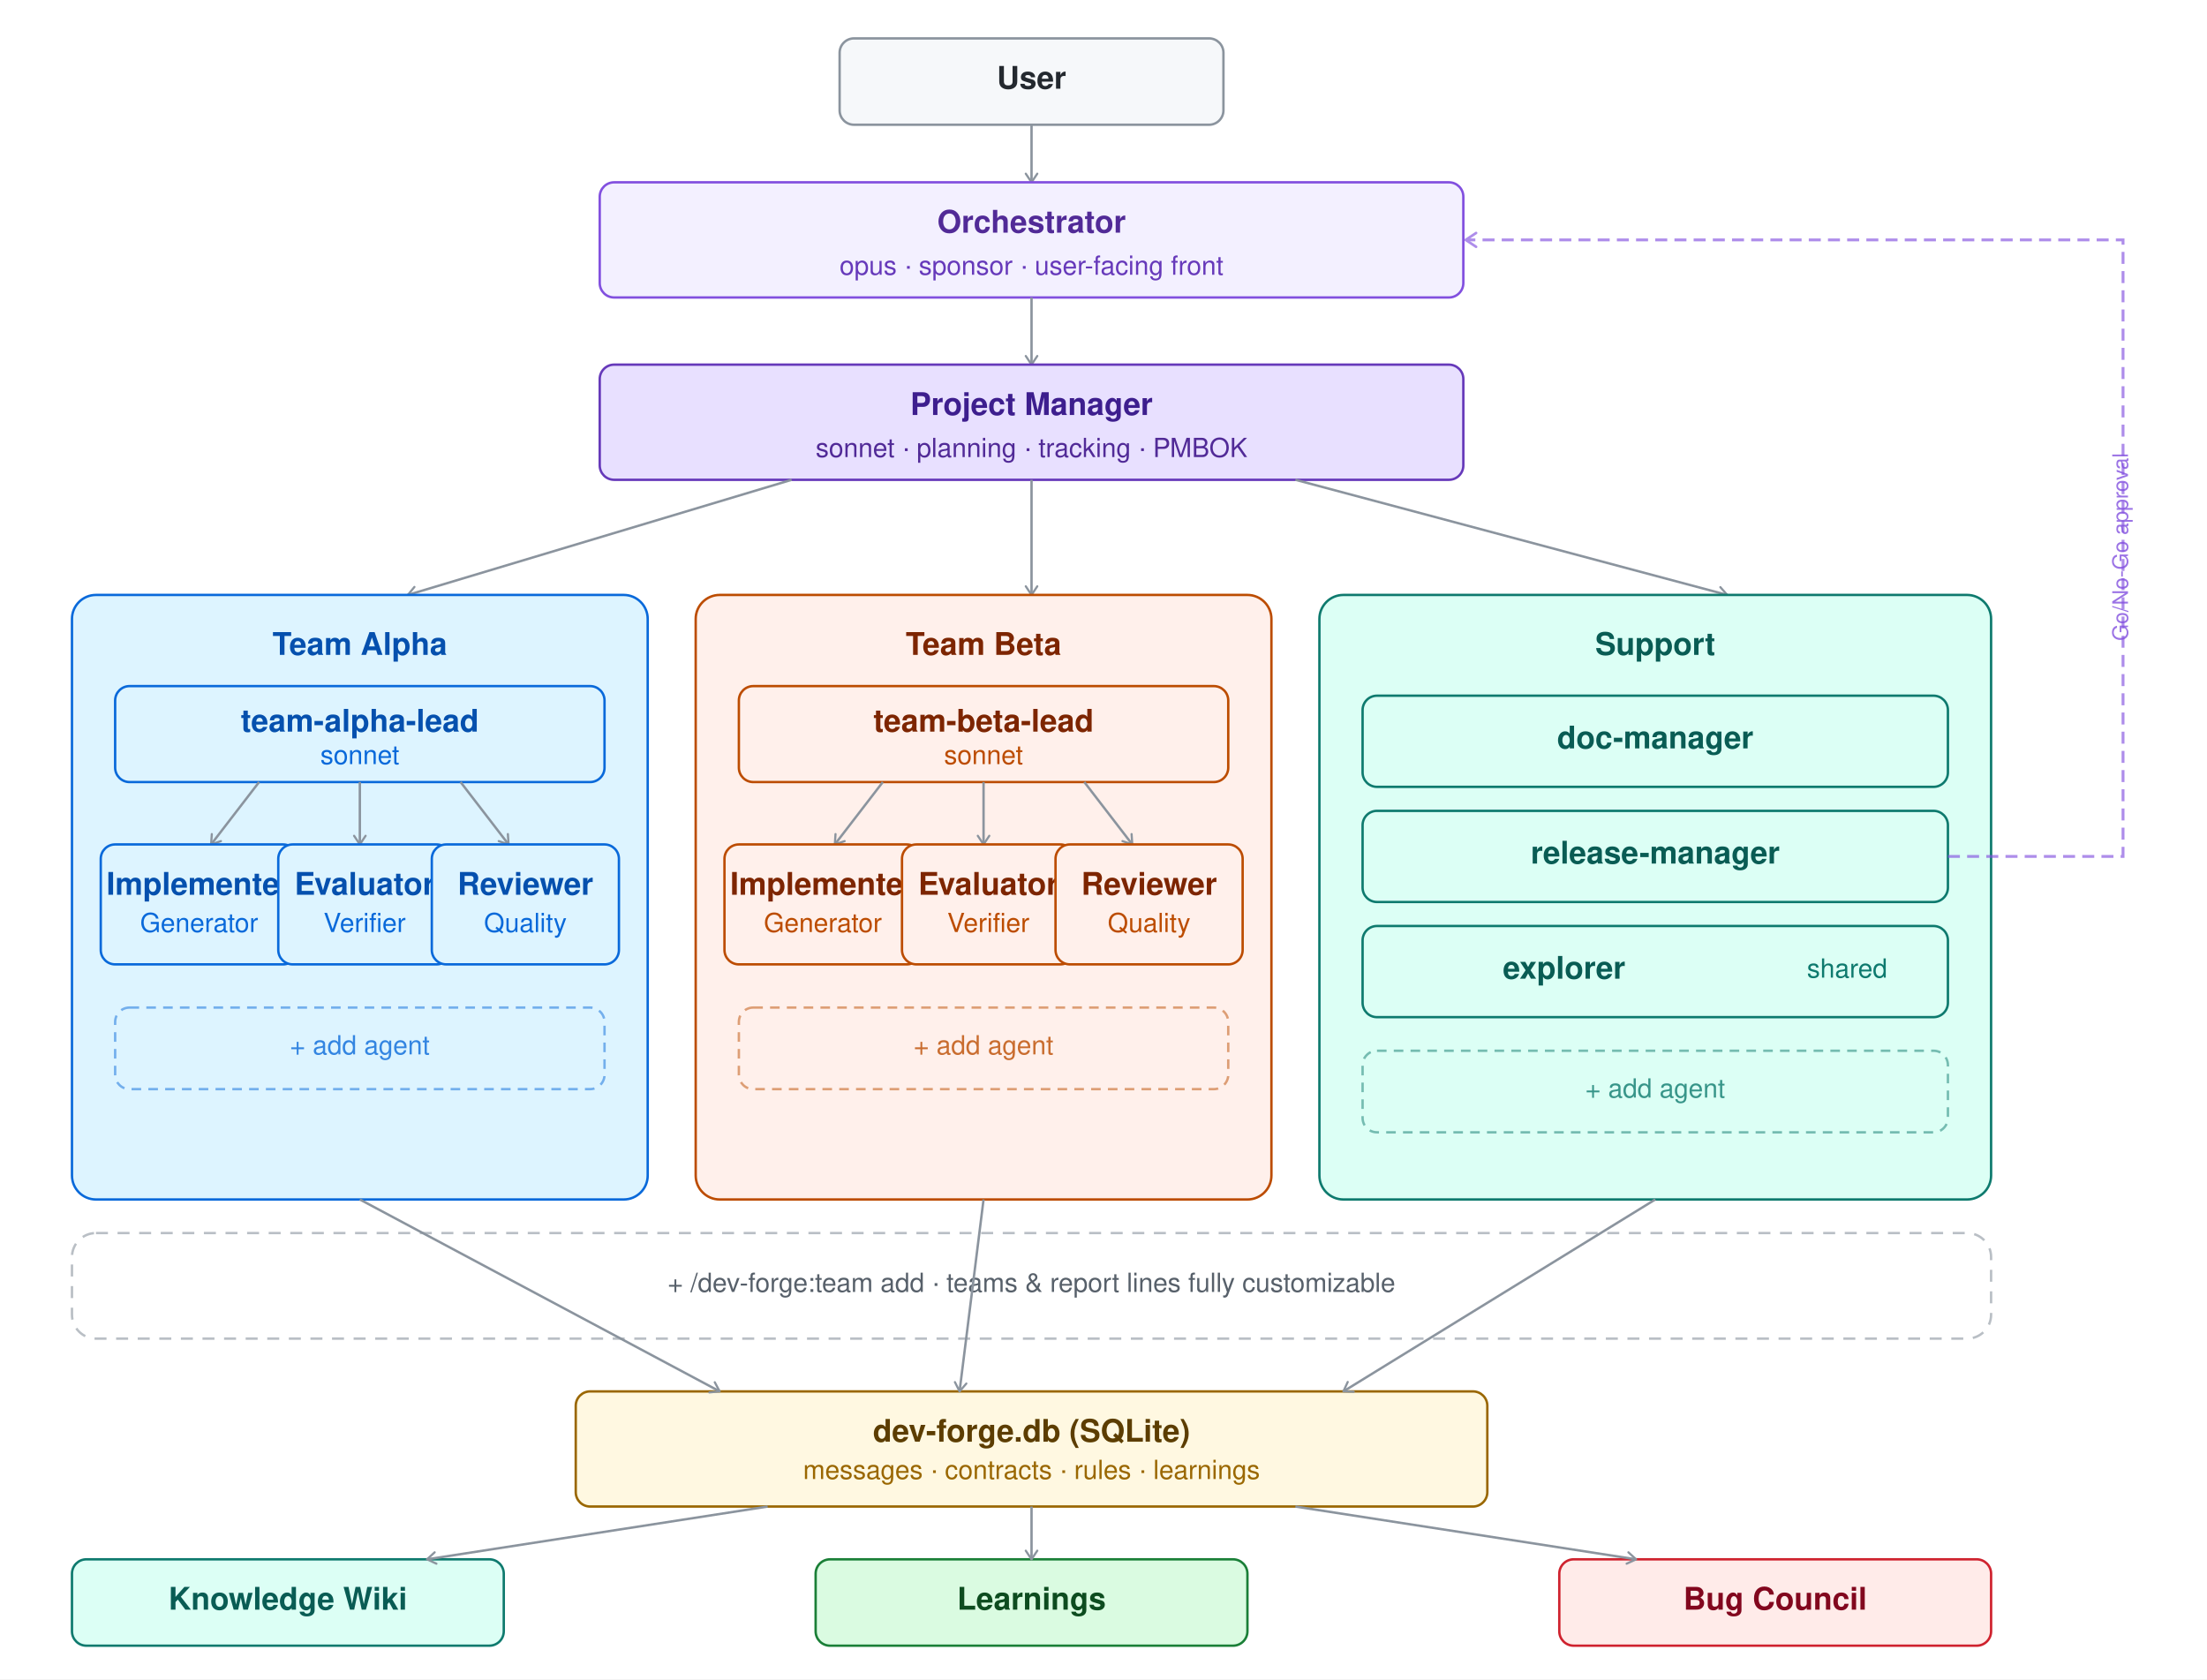
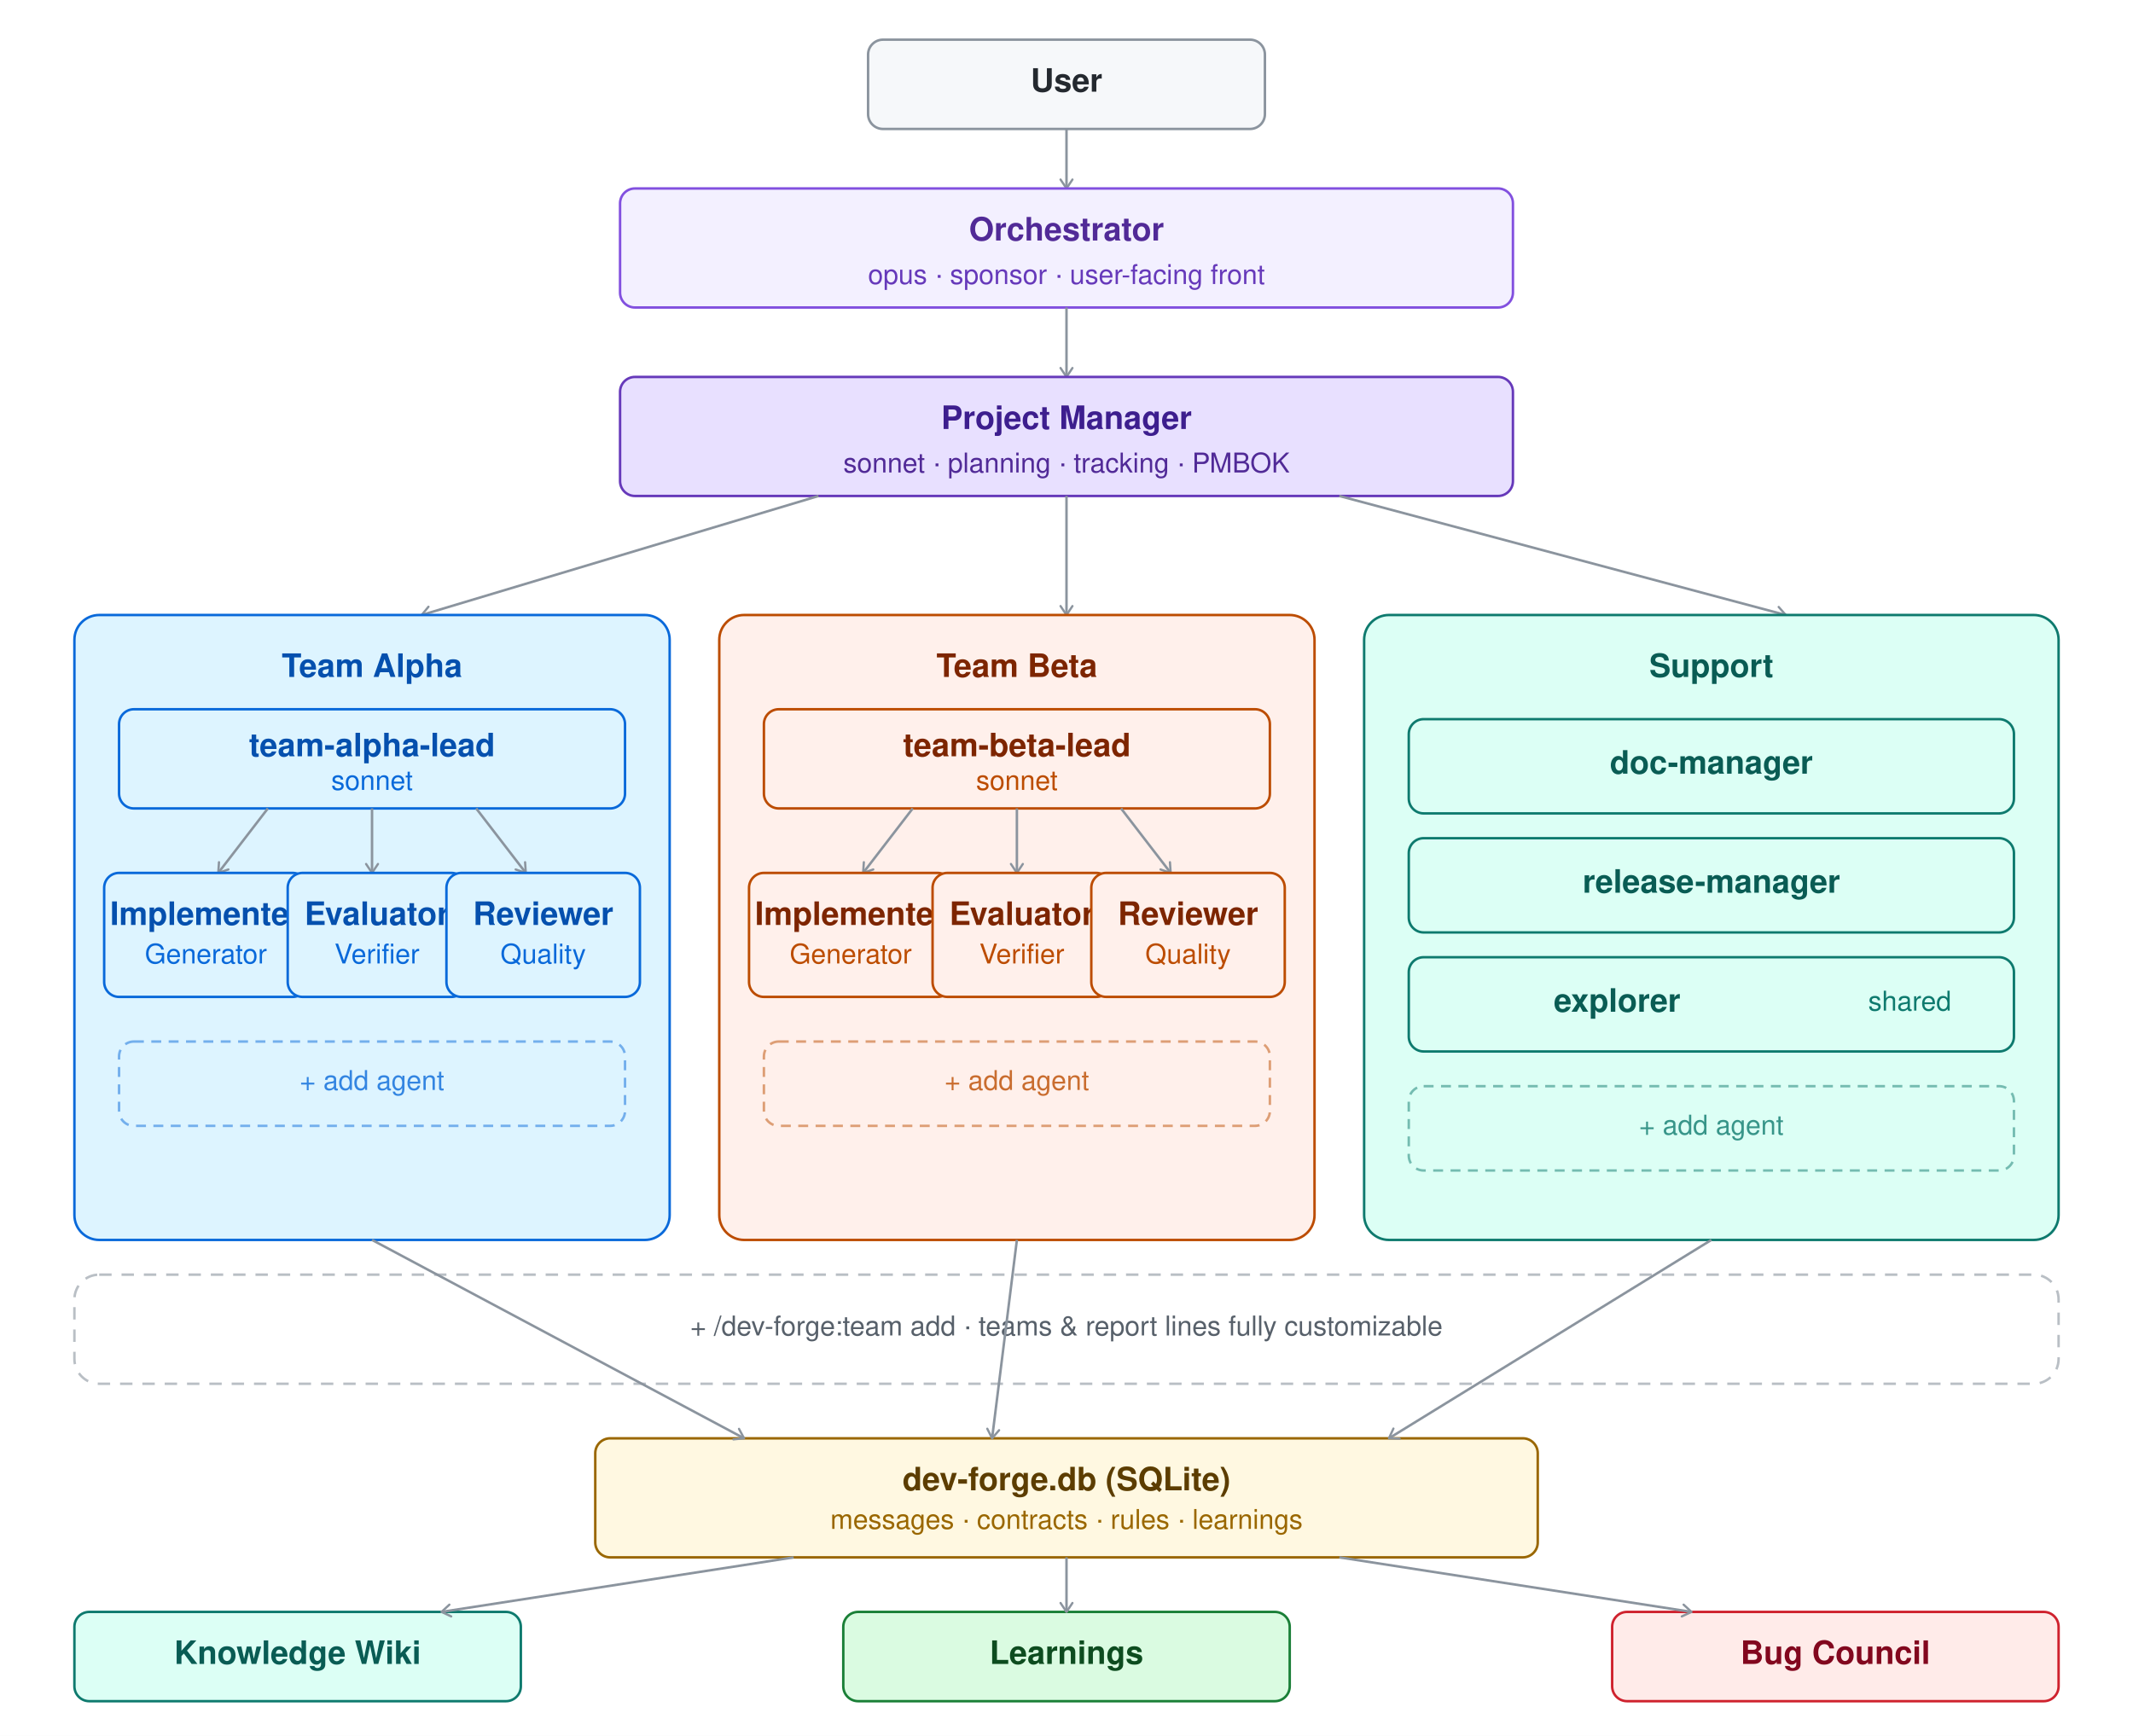
- <svg xmlns="http://www.w3.org/2000/svg" width="920" height="700" viewBox="0 0 920 700">
+ <svg xmlns="http://www.w3.org/2000/svg" width="860" height="700" viewBox="0 0 860 700">
  <defs>
    <marker id="arrow" viewBox="0 0 10 10" refX="8" refY="5" markerWidth="6" markerHeight="6" orient="auto-start-reverse">
      <path d="M2 1L8 5L2 9" fill="none" stroke="context-stroke" stroke-width="1.5" stroke-linecap="round" stroke-linejoin="round" />
    </marker>
    <style>
svg { font-family: -apple-system, BlinkMacSystemFont, "Segoe UI", Helvetica, Arial, sans-serif; }
.th { font-size: 13px; font-weight: 600; }
.ts { font-size: 11px; font-weight: 400; }
.c-gray rect   { fill: #f6f8fa; stroke: #8b949e; }
.c-gray .th    { fill: #24292f; }
.c-purple rect { fill: #f3f0ff; stroke: #8250df; }
.c-purple .th  { fill: #512a97; }
.c-purple .ts  { fill: #6639ba; }
.c-indigo rect { fill: #e8e0ff; stroke: #6639ba; }
.c-indigo .th  { fill: #3d1e8e; }
.c-indigo .ts  { fill: #512a97; }
.c-blue rect   { fill: #ddf4ff; stroke: #0969da; }
.c-blue .th    { fill: #0550ae; }
.c-blue .ts    { fill: #0969da; }
.c-coral rect  { fill: #fff0eb; stroke: #bc4c00; }
.c-coral .th   { fill: #7d2500; }
.c-coral .ts   { fill: #bc4c00; }
.c-teal rect   { fill: #dcfff5; stroke: #0e7a6e; }
.c-teal .th    { fill: #095c54; }
.c-teal .ts    { fill: #0e7a6e; }
.c-amber rect  { fill: #fff8e1; stroke: #9a6700; }
.c-amber .th   { fill: #5c3d00; }
.c-amber .ts   { fill: #9a6700; }
.c-green rect  { fill: #dafbe1; stroke: #1a7f37; }
.c-green .th   { fill: #0d4c1f; }
.c-green .ts   { fill: #1a7f37; }
.c-red rect    { fill: #ffebe9; stroke: #cf222e; }
.c-red .th     { fill: #82071e; }
.c-red .ts     { fill: #cf222e; }
line { stroke: #8b949e; stroke-width: 1; fill: none; }
</style>
  </defs>
-   <rect width="920" height="700" fill="#ffffff" />
+   <rect width="860" height="700" fill="#ffffff" />
  <g class="c-gray">
    <rect x="350" y="16" width="160" height="36" rx="6" stroke-width="1" />
    <text class="th" x="430" y="34" text-anchor="middle" dominant-baseline="central" fill="#24292f">User</text>
  </g>
  <line x1="430" y1="52" x2="430" y2="76" marker-end="url(#arrow)" />
  <g class="c-purple">
    <rect x="250" y="76" width="360" height="48" rx="6" stroke-width="1" />
    <text class="th" x="430" y="94" text-anchor="middle" dominant-baseline="central" fill="#512a97">Orchestrator</text>
    <text class="ts" x="430" y="112" text-anchor="middle" dominant-baseline="central" fill="#6639ba">opus · sponsor · user-facing front</text>
  </g>
  <line x1="430" y1="124" x2="430" y2="152" marker-end="url(#arrow)" />
  <g class="c-indigo">
    <rect x="250" y="152" width="360" height="48" rx="6" stroke-width="1" />
    <text class="th" x="430" y="170" text-anchor="middle" dominant-baseline="central" fill="#3d1e8e">Project Manager</text>
    <text class="ts" x="430" y="188" text-anchor="middle" dominant-baseline="central" fill="#512a97">sonnet · planning · tracking · PMBOK</text>
  </g>
  <line x1="330" y1="200" x2="170" y2="248" marker-end="url(#arrow)" />
  <line x1="430" y1="200" x2="430" y2="248" marker-end="url(#arrow)" />
  <line x1="540" y1="200" x2="720" y2="248" marker-end="url(#arrow)" />
  <g class="c-blue">
    <rect x="30" y="248" width="240" height="252" rx="10" stroke-width="1" />
  </g>
  <text class="th" x="150" y="270" text-anchor="middle" dominant-baseline="central" fill="#0550ae">Team Alpha</text>
  <g class="c-blue">
    <rect x="48" y="286" width="204" height="40" rx="6" stroke-width="1" />
    <text class="th" x="150" y="302" text-anchor="middle" dominant-baseline="central" fill="#0550ae">team-alpha-lead</text>
    <text class="ts" x="150" y="316" text-anchor="middle" dominant-baseline="central" fill="#0969da">sonnet</text>
  </g>
  <line x1="108" y1="326" x2="88" y2="352" marker-end="url(#arrow)" />
  <line x1="150" y1="326" x2="150" y2="352" marker-end="url(#arrow)" />
  <line x1="192" y1="326" x2="212" y2="352" marker-end="url(#arrow)" />
  <g class="c-blue">
    <rect x="42" y="352" width="82" height="50" rx="6" stroke-width="1" />
    <text class="th" x="83" y="370" text-anchor="middle" dominant-baseline="central" fill="#0550ae">Implementer</text>
    <text class="ts" x="83" y="386" text-anchor="middle" dominant-baseline="central" fill="#0969da">Generator</text>
  </g>
  <g class="c-blue">
    <rect x="116" y="352" width="72" height="50" rx="6" stroke-width="1" />
    <text class="th" x="152" y="370" text-anchor="middle" dominant-baseline="central" fill="#0550ae">Evaluator</text>
    <text class="ts" x="152" y="386" text-anchor="middle" dominant-baseline="central" fill="#0969da">Verifier</text>
  </g>
  <g class="c-blue">
    <rect x="180" y="352" width="78" height="50" rx="6" stroke-width="1" />
    <text class="th" x="219" y="370" text-anchor="middle" dominant-baseline="central" fill="#0550ae">Reviewer</text>
    <text class="ts" x="219" y="386" text-anchor="middle" dominant-baseline="central" fill="#0969da">Quality</text>
  </g>
  <rect x="48" y="420" width="204" height="34" rx="6" stroke-width="1" stroke-dasharray="4 3" fill="none" stroke="#0969da" opacity="0.5" />
  <text font-size="11" fill="#0969da" opacity="0.8" x="150" y="437" text-anchor="middle" dominant-baseline="central">+ add agent</text>
  <g class="c-coral">
    <rect x="290" y="248" width="240" height="252" rx="10" stroke-width="1" />
  </g>
  <text class="th" x="410" y="270" text-anchor="middle" dominant-baseline="central" fill="#7d2500">Team Beta</text>
  <g class="c-coral">
    <rect x="308" y="286" width="204" height="40" rx="6" stroke-width="1" />
    <text class="th" x="410" y="302" text-anchor="middle" dominant-baseline="central" fill="#7d2500">team-beta-lead</text>
    <text class="ts" x="410" y="316" text-anchor="middle" dominant-baseline="central" fill="#bc4c00">sonnet</text>
  </g>
  <line x1="368" y1="326" x2="348" y2="352" marker-end="url(#arrow)" />
  <line x1="410" y1="326" x2="410" y2="352" marker-end="url(#arrow)" />
  <line x1="452" y1="326" x2="472" y2="352" marker-end="url(#arrow)" />
  <g class="c-coral">
    <rect x="302" y="352" width="82" height="50" rx="6" stroke-width="1" />
    <text class="th" x="343" y="370" text-anchor="middle" dominant-baseline="central" fill="#7d2500">Implementer</text>
    <text class="ts" x="343" y="386" text-anchor="middle" dominant-baseline="central" fill="#bc4c00">Generator</text>
  </g>
  <g class="c-coral">
    <rect x="376" y="352" width="72" height="50" rx="6" stroke-width="1" />
    <text class="th" x="412" y="370" text-anchor="middle" dominant-baseline="central" fill="#7d2500">Evaluator</text>
    <text class="ts" x="412" y="386" text-anchor="middle" dominant-baseline="central" fill="#bc4c00">Verifier</text>
  </g>
  <g class="c-coral">
    <rect x="440" y="352" width="78" height="50" rx="6" stroke-width="1" />
    <text class="th" x="479" y="370" text-anchor="middle" dominant-baseline="central" fill="#7d2500">Reviewer</text>
    <text class="ts" x="479" y="386" text-anchor="middle" dominant-baseline="central" fill="#bc4c00">Quality</text>
  </g>
  <rect x="308" y="420" width="204" height="34" rx="6" stroke-width="1" stroke-dasharray="4 3" fill="none" stroke="#bc4c00" opacity="0.5" />
  <text font-size="11" fill="#bc4c00" opacity="0.8" x="410" y="437" text-anchor="middle" dominant-baseline="central">+ add agent</text>
  <g class="c-teal">
    <rect x="550" y="248" width="280" height="252" rx="10" stroke-width="1" />
  </g>
  <text class="th" x="690" y="270" text-anchor="middle" dominant-baseline="central" fill="#095c54">Support</text>
  <g class="c-teal">
    <rect x="568" y="290" width="244" height="38" rx="6" stroke-width="1" />
    <text class="th" x="690" y="309" text-anchor="middle" dominant-baseline="central" fill="#095c54">doc-manager</text>
  </g>
  <g class="c-teal">
    <rect x="568" y="338" width="244" height="38" rx="6" stroke-width="1" />
    <text class="th" x="690" y="357" text-anchor="middle" dominant-baseline="central" fill="#095c54">release-manager</text>
  </g>
  <g class="c-teal">
    <rect x="568" y="386" width="244" height="38" rx="6" stroke-width="1" />
    <text class="th" x="652" y="405" text-anchor="middle" dominant-baseline="central" fill="#095c54">explorer</text>
    <text class="ts" x="770" y="405" text-anchor="middle" dominant-baseline="central" fill="#0e7a6e">shared</text>
  </g>
  <rect x="568" y="438" width="244" height="34" rx="6" stroke-width="1" stroke-dasharray="4 3" fill="none" stroke="#0e7a6e" opacity="0.5" />
  <text font-size="11" fill="#0e7a6e" opacity="0.8" x="690" y="455" text-anchor="middle" dominant-baseline="central">+ add agent</text>
-   <path d="M 812,357 L 885,357 L 885,100 L 611,100" stroke="#8250df" stroke-width="1.2" stroke-dasharray="5 3" fill="none" marker-end="url(#arrow)" opacity="0.65" />
-   <text font-size="9" fill="#8250df" opacity="0.8" transform="rotate(-90 885 228)" x="885" y="228" text-anchor="middle" dominant-baseline="central">Go/No-Go approval</text>
  <rect x="30" y="514" width="800" height="44" rx="10" stroke-width="1" stroke-dasharray="5 4" fill="none" stroke="#8b949e" opacity="0.6" />
  <text font-size="11" fill="#57606a" x="430" y="536" text-anchor="middle" dominant-baseline="central">+ /dev-forge:team add  ·  teams &amp; report lines fully customizable</text>
  <g class="c-amber">
    <rect x="240" y="580" width="380" height="48" rx="6" stroke-width="1" />
    <text class="th" x="430" y="598" text-anchor="middle" dominant-baseline="central" fill="#5c3d00">dev-forge.db (SQLite)</text>
    <text class="ts" x="430" y="614" text-anchor="middle" dominant-baseline="central" fill="#9a6700">messages · contracts · rules · learnings</text>
  </g>
  <line x1="150" y1="500" x2="300" y2="580" marker-end="url(#arrow)" />
  <line x1="410" y1="500" x2="400" y2="580" marker-end="url(#arrow)" />
  <line x1="690" y1="500" x2="560" y2="580" marker-end="url(#arrow)" />
  <g class="c-teal">
    <rect x="30" y="650" width="180" height="36" rx="6" stroke-width="1" />
    <text class="th" x="120" y="668" text-anchor="middle" dominant-baseline="central" fill="#095c54">Knowledge Wiki</text>
  </g>
  <g class="c-green">
    <rect x="340" y="650" width="180" height="36" rx="6" stroke-width="1" />
    <text class="th" x="430" y="668" text-anchor="middle" dominant-baseline="central" fill="#0d4c1f">Learnings</text>
  </g>
  <g class="c-red">
    <rect x="650" y="650" width="180" height="36" rx="6" stroke-width="1" />
    <text class="th" x="740" y="668" text-anchor="middle" dominant-baseline="central" fill="#82071e">Bug Council</text>
  </g>
  <line x1="320" y1="628" x2="178" y2="650" marker-end="url(#arrow)" />
  <line x1="430" y1="628" x2="430" y2="650" marker-end="url(#arrow)" />
  <line x1="540" y1="628" x2="682" y2="650" marker-end="url(#arrow)" />
</svg>
